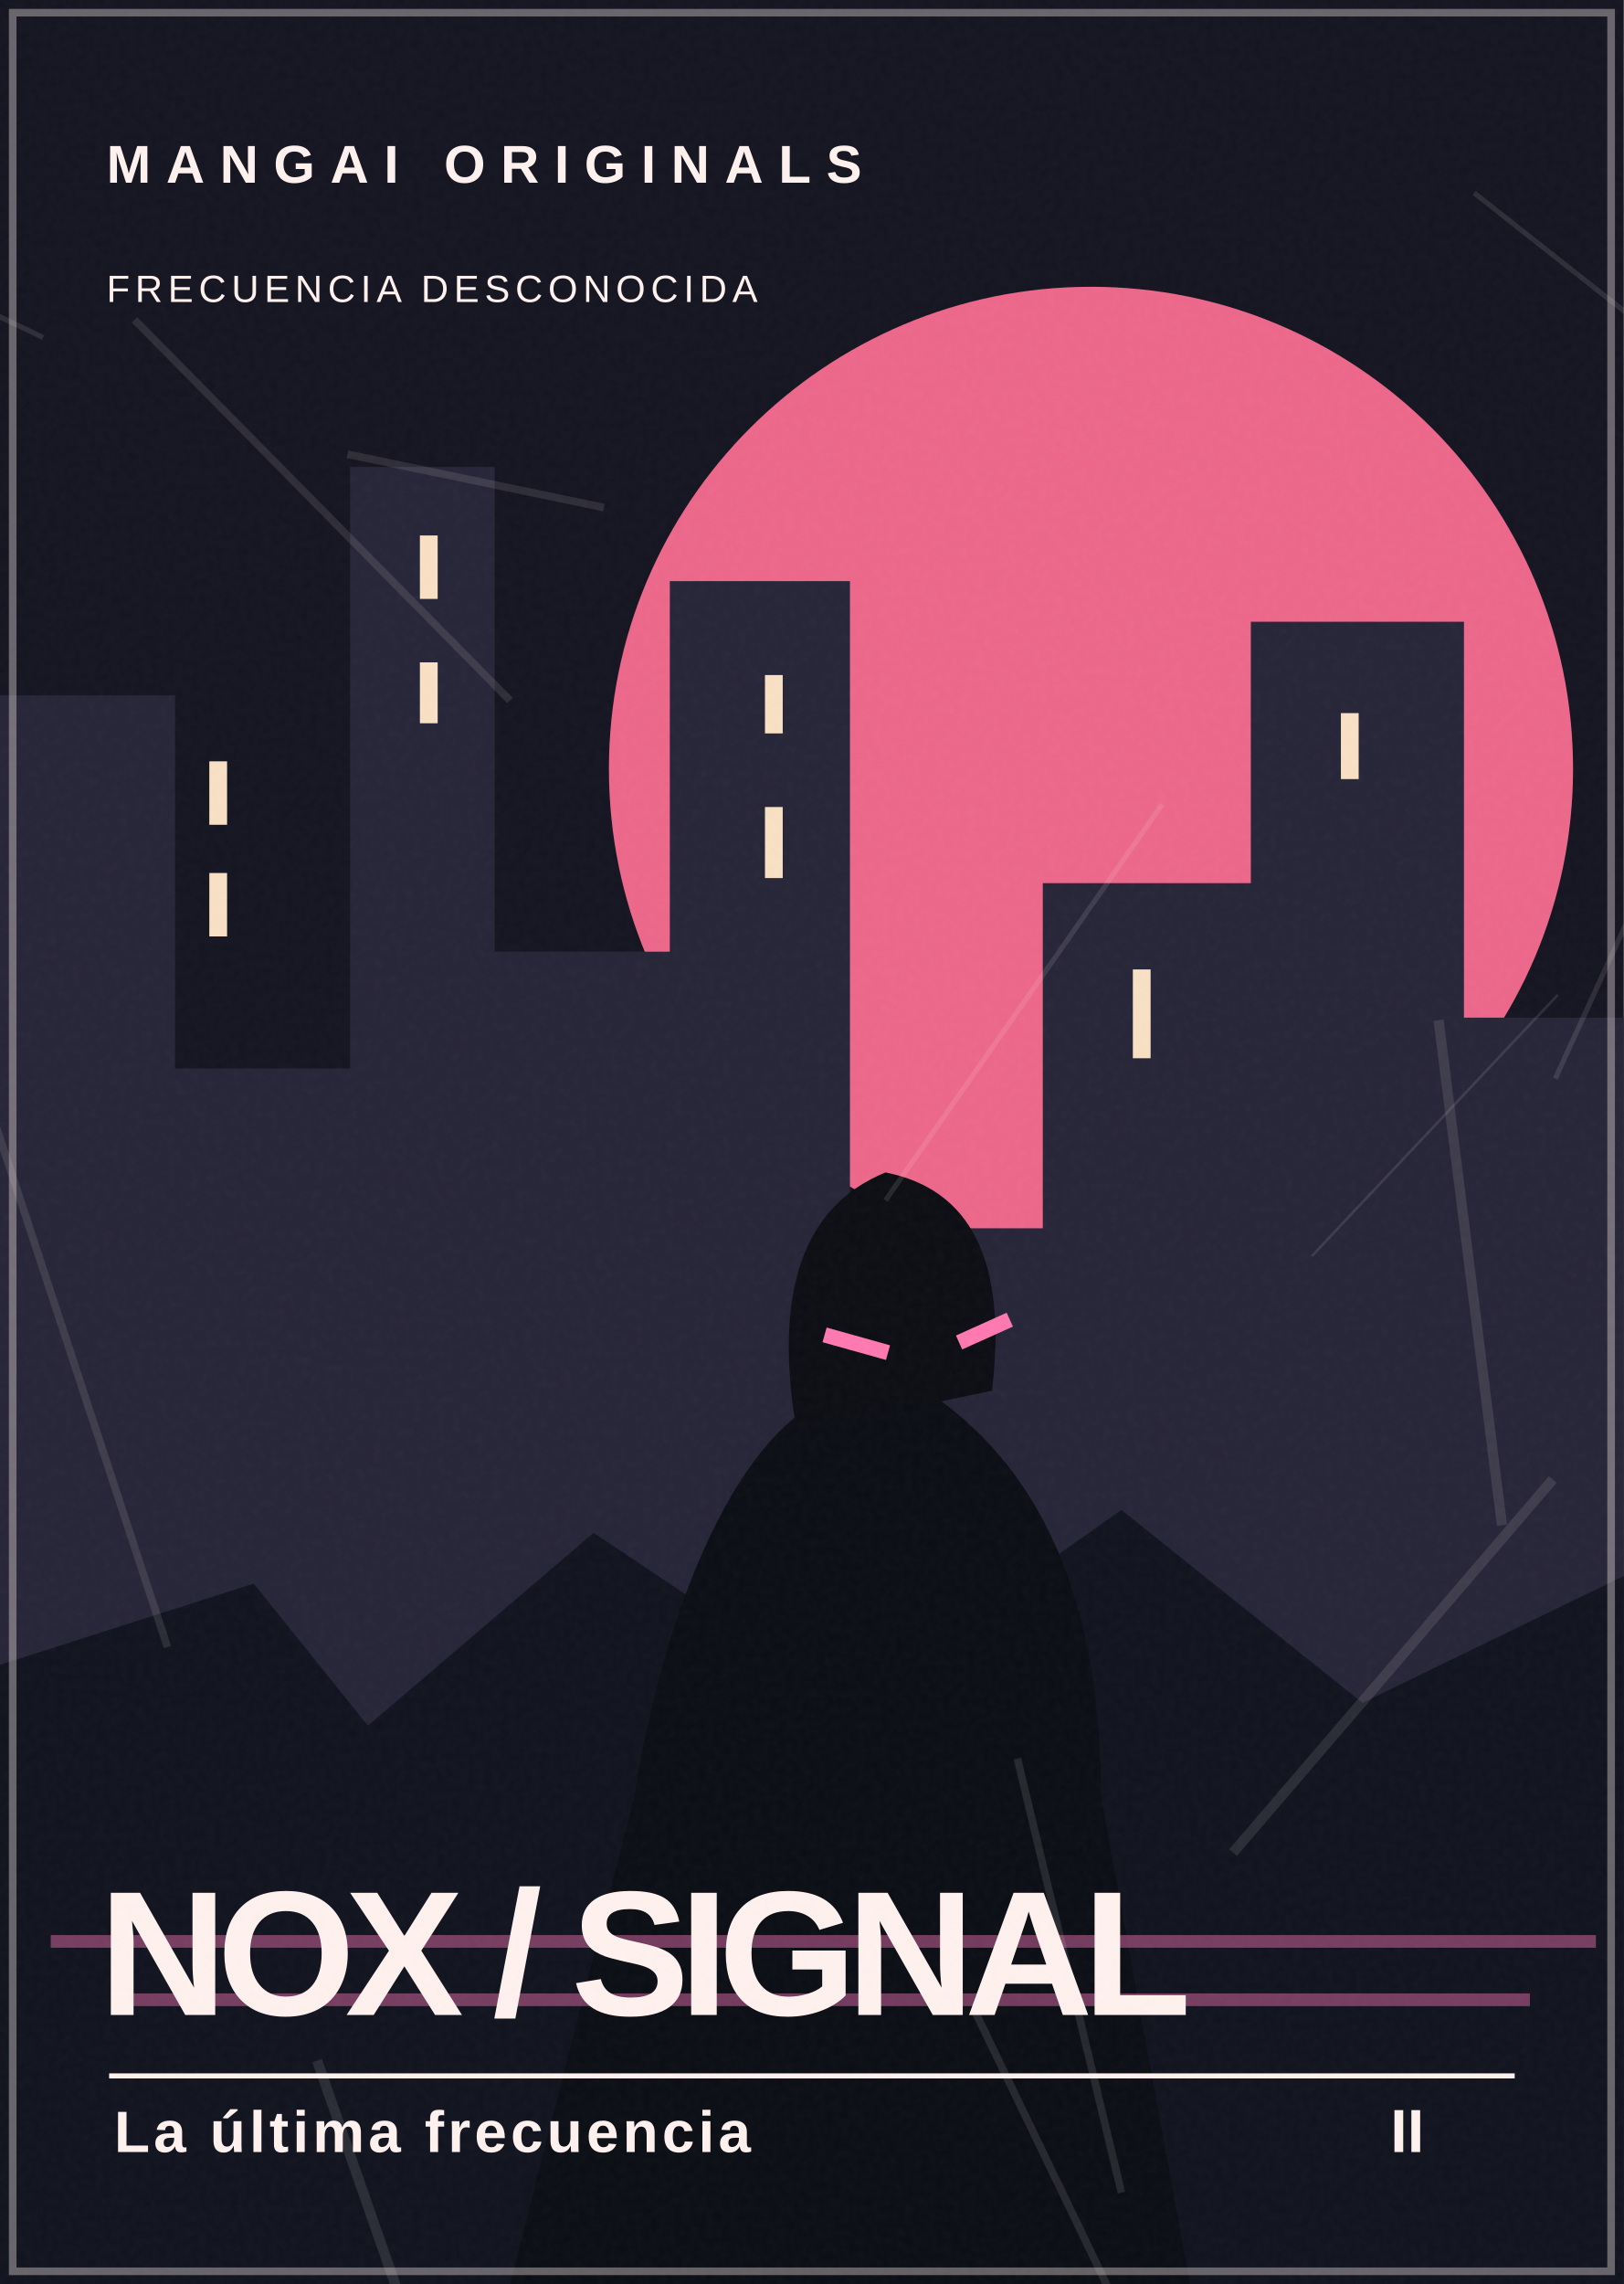
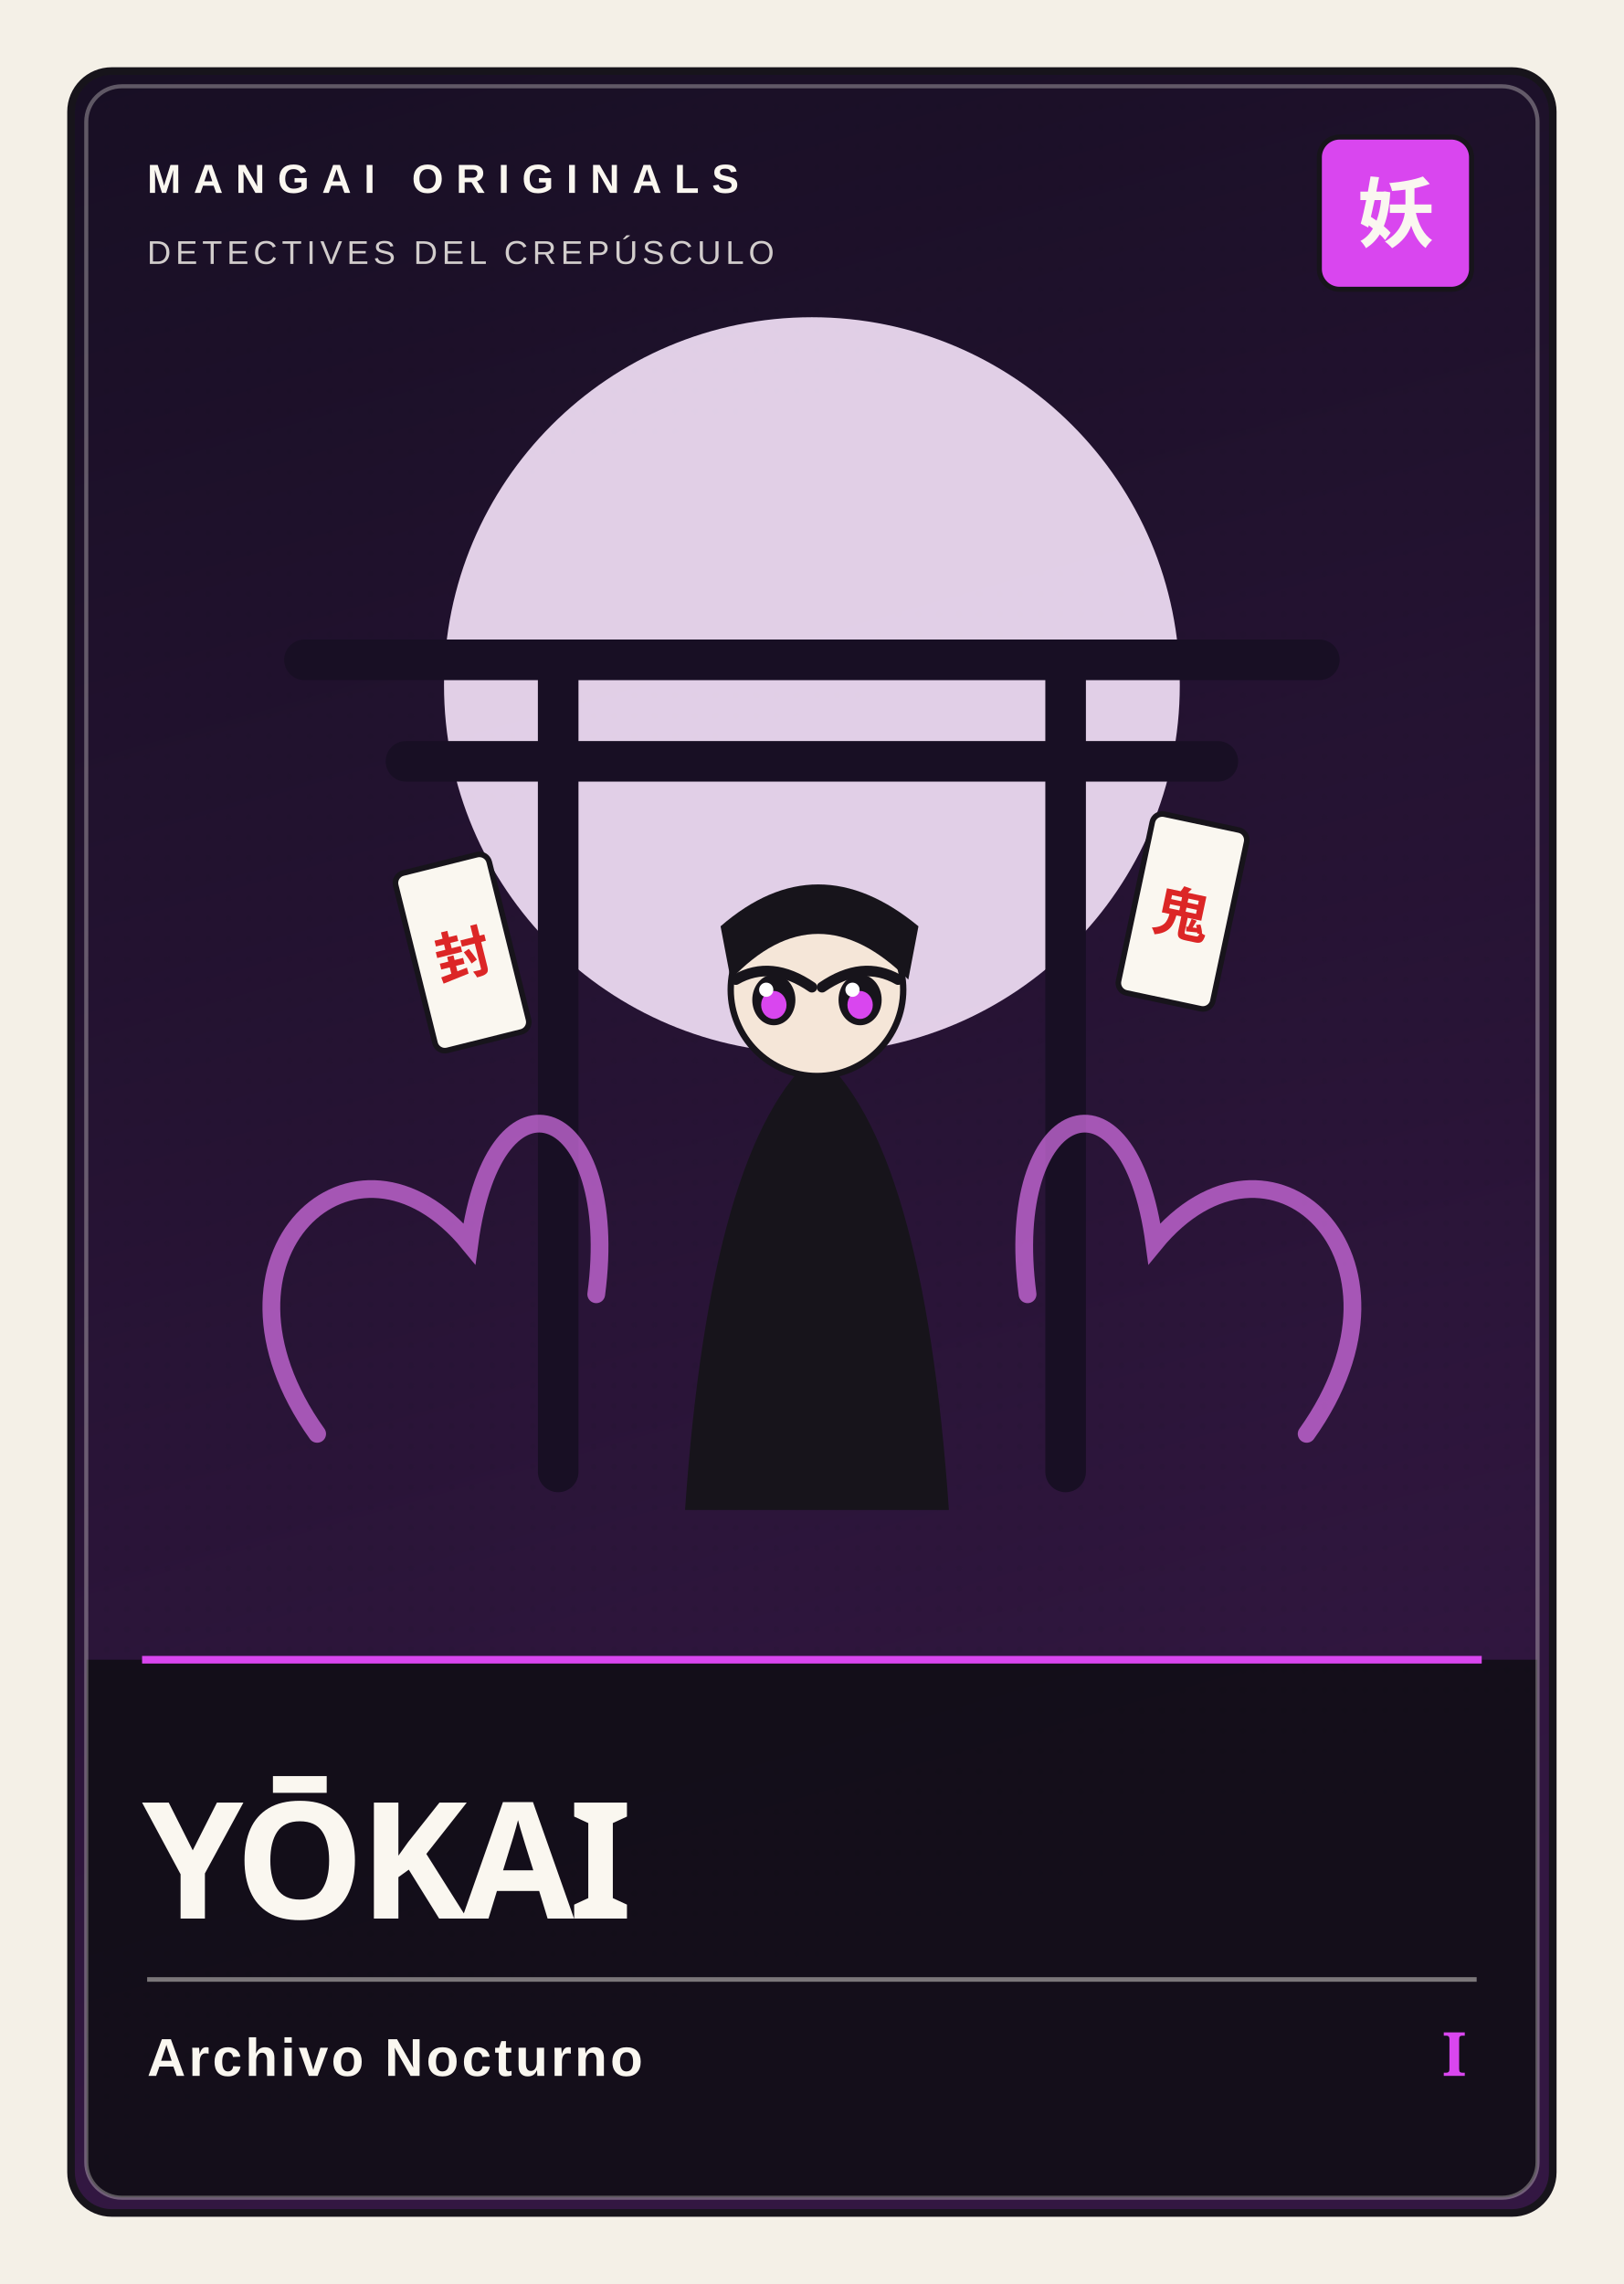
<svg xmlns="http://www.w3.org/2000/svg" width="640" height="900" viewBox="0 0 640 900">
  <defs>
-     <filter id="paper">
-       <feTurbulence type="fractalNoise" baseFrequency="0.32" numOctaves="3" seed="7" stitchTiles="stitch" result="n" />
-       <feColorMatrix in="n" type="saturate" values="0" />
-       <feComponentTransfer>
-         <feFuncA type="linear" slope="0.15" />
-       </feComponentTransfer>
-     </filter>
-     <pattern id="dots" width="14" height="14" patternUnits="userSpaceOnUse">
-       <circle cx="2" cy="2" r="1.7" fill="#14131c" opacity=".35" />
+     <pattern id="toneLight" width="8" height="8" patternUnits="userSpaceOnUse">
+       <circle cx="2" cy="2" r="1.2" fill="#17141b" opacity="0.18" />
    </pattern>
-     <linearGradient id="sky" x1="0" y1="0" x2="1" y2="1">
-       <stop stop-color="#c7a3ff" />
-       <stop offset="1" stop-color="#5c40b6" />
+     <pattern id="toneDense" width="6" height="6" patternUnits="userSpaceOnUse">
+       <circle cx="2" cy="2" r="1.5" fill="#17141b" opacity="0.34" />
+     </pattern>
+     <pattern id="hatch" width="10" height="10" patternUnits="userSpaceOnUse" patternTransform="rotate(35)">
+       <line x1="0" y1="0" x2="0" y2="10" stroke="#17141b" stroke-width="1.3" opacity="0.22" />
+     </pattern>
+     <pattern id="genkoGrid" width="24" height="24" patternUnits="userSpaceOnUse">
+       <path d="M24 0H0V24" fill="none" stroke="#00aeef" stroke-width="0.6" opacity="0.18" />
+     </pattern>
+     <linearGradient id="covBg" x1="0" y1="0" x2="0.2" y2="1">
+       <stop offset="0%" stop-color="#180f24" />
+       <stop offset="100%" stop-color="#331742" />
    </linearGradient>
+     <clipPath id="safeArt">
+       <rect x="34" y="34" width="572" height="832" rx="14" />
+     </clipPath>
  </defs>
-   <rect width="640" height="900" fill="#141421" />
-   <circle cx="430" cy="303" r="190" fill="#ed678a" />
-   <path d="M0 570 L0 274 69 274 69 421 138 421 138 184 195 184 195 375 264 375 264 229 335 229 335 484 411 484 411 348 493 348 493 245 577 245 577 401 640 401 V900 H0Z" fill="#262437" />
-   <path d="M0 656 L100 624 145 680 234 604 334 671 442 595 537 671 640 621 V900 H0Z" fill="#10131e" />
-   <path d="M86 300 v25 M86 344 v25 M169 211 v25 M169 261 v24 M305 266 v23 M305 318 v28 M450 382 v35 M532 281 v26" stroke="#f9e0c4" stroke-width="7" />
-   <path d="M250 708 C262 631 292 563 328 550 L368 550 Q434 596 434 708 L469 900 H201Z" fill="#0b0d14" />
-   <path d="M314 564 Q300 482 349 462 Q400 472 391 548Z" fill="#0c0c13" />
-   <path d="M325 526 l25 7 M378 529 l20 -9" stroke="#ff78af" stroke-width="6" />
-   <path d="M20 765 H629 M51 788 H603" stroke="#d263a0" opacity=".52" stroke-width="5" />
-   <path d="M 17 133 l -117 -56" stroke="#fff2ee" stroke-width="2" opacity="0.11" />
-   <path d="M 645 355 l -32 70" stroke="#fff2ee" stroke-width="2" opacity="0.11" />
-   <path d="M 581 76 l 137 108" stroke="#fff2ee" stroke-width="2" opacity="0.11" />
-   <path d="M 401 693 l 41 171" stroke="#fff2ee" stroke-width="3" opacity="0.11" />
-   <path d="M 517 495 l 97 -103" stroke="#fff2ee" stroke-width="1" opacity="0.11" />
-   <path d="M -12 412 l 78 237" stroke="#fff2ee" stroke-width="3" opacity="0.11" />
-   <path d="M 349 473 l 109 -156" stroke="#fff2ee" stroke-width="2" opacity="0.11" />
-   <path d="M 201 276 l -148 -150" stroke="#fff2ee" stroke-width="3" opacity="0.11" />
-   <path d="M 137 179 l 101 21" stroke="#fff2ee" stroke-width="3" opacity="0.11" />
-   <path d="M 486 730 l 126 -147" stroke="#fff2ee" stroke-width="4" opacity="0.11" />
-   <path d="M 384 792 l 108 224" stroke="#fff2ee" stroke-width="3" opacity="0.11" />
-   <path d="M 567 402 l 25 199" stroke="#fff2ee" stroke-width="4" opacity="0.11" />
-   <path d="M 125 812 l 44 126" stroke="#fff2ee" stroke-width="4" opacity="0.11" />
-   <text x="42" y="72" fill="#fff2ee" font-family="Arial,sans-serif" font-size="21" font-weight="800" letter-spacing="6">MANGAI ORIGINALS</text>
-   <text x="42" y="119" fill="#fff2ee" font-family="Arial,sans-serif" font-size="15" letter-spacing="2.1">FRECUENCIA DESCONOCIDA</text>
-   <text x="39" y="794" fill="#fff2ee" font-family="Arial Black,Arial,sans-serif" font-size="70" font-weight="900" letter-spacing="-4">NOX / SIGNAL</text>
-   <path d="M43 818 H597" stroke="#fff2ee" stroke-width="2" />
-   <text x="45" y="848" fill="#fff2ee" font-family="Arial,sans-serif" font-size="23" font-weight="700" letter-spacing="1.5">La última frecuencia</text>
-   <text x="548" y="848" fill="#fff2ee" font-family="Arial,sans-serif" font-size="24" font-weight="800">II</text>
-   <rect x="0" y="0" width="640" height="900" filter="url(#paper)" opacity=".26" />
-   <rect x="5" y="5" width="630" height="890" fill="none" stroke="#fff2ee" stroke-width="3" opacity=".36" />
+   <rect width="640" height="900" fill="#f4f0e7" />
+   <rect x="28" y="28" width="584" height="844" rx="16" fill="url(#covBg)" stroke="#17141b" stroke-width="3" />
+   <g clip-path="url(#safeArt)">
+     <rect x="34" y="34" width="572" height="832" fill="url(#toneLight)" opacity="0.35" />
+     <circle cx="320" cy="270" r="145" fill="#fae8ff" opacity="0.88" />
+     <path d="M120 260 H520 M160 300 H480 M220 260 V580 M420 260 V580" stroke="#180f24" stroke-width="16" stroke-linecap="round" />
+     <path d="M270 595 Q280 450 322 415 Q364 450 374 595 Z" fill="#17141b" />
+     <circle cx="322" cy="390" r="34" fill="#f5e6d8" stroke="#17141b" stroke-width="2.5" />
+     <path d="M288 386 Q322 350 358 386 L362 365 Q322 332 284 365 Z" fill="#17141b" />
+     <g>
+       <path d="M290 386 Q304 378 320 389" fill="none" stroke="#17141b" stroke-width="4.2" stroke-linecap="round" />
+       <ellipse cx="305" cy="394" rx="8.5" ry="10" fill="#17141b" />
+       <ellipse cx="305" cy="396" rx="5" ry="5.5" fill="#d946ef" />
+       <circle cx="302" cy="390" r="2.8" fill="#ffffff" />
+       <path d="M354 386 Q340 378 324 389" fill="none" stroke="#17141b" stroke-width="4.2" stroke-linecap="round" />
+       <ellipse cx="339" cy="394" rx="8.5" ry="10" fill="#17141b" />
+       <ellipse cx="339" cy="396" rx="5" ry="5.5" fill="#d946ef" />
+       <circle cx="336" cy="390" r="2.8" fill="#ffffff" />
+     </g>
+     <g transform="translate(155,345) rotate(-14)">
+       <rect width="38" height="72" rx="4" fill="#faf7f0" stroke="#17141b" stroke-width="2.2" />
+       <text x="19" y="45" text-anchor="middle" font-family="Georgia,serif" font-size="22" font-weight="900" fill="#dc2626">封</text>
+     </g>
+     <g transform="translate(455,320) rotate(12)">
+       <rect width="38" height="72" rx="4" fill="#faf7f0" stroke="#17141b" stroke-width="2.2" />
+       <text x="19" y="45" text-anchor="middle" font-family="Georgia,serif" font-size="22" font-weight="900" fill="#dc2626">鬼</text>
+     </g>
+     <path d="M125 565 C75 495 140 435 185 490 C195 415 245 435 235 510" fill="none" stroke="#e879f9" stroke-width="7" stroke-linecap="round" opacity="0.65" />
+     <path d="M515 565 C565 495 500 435 455 490 C445 415 395 435 405 510" fill="none" stroke="#e879f9" stroke-width="7" stroke-linecap="round" opacity="0.65" />
+     <rect x="34" y="654" width="572" height="212" fill="#0f0d14" opacity="0.86" />
+     <line x1="56" y1="654" x2="584" y2="654" stroke="#d946ef" stroke-width="3" />
+   </g>
+   <rect x="34" y="34" width="572" height="832" rx="14" fill="none" stroke="#faf7f0" stroke-width="1.6" opacity="0.32" />
+   <g fill="#faf7f0">
+     <text x="58" y="76" font-family="Arial,sans-serif" font-size="16" font-weight="800" letter-spacing="5">MANGAI ORIGINALS</text>
+     <text x="58" y="104" font-family="Arial,sans-serif" font-size="13" letter-spacing="1.8" opacity="0.82">DETECTIVES DEL CREPÚSCULO</text>
+     <rect x="520" y="54" width="60" height="60" rx="8" fill="#d946ef" stroke="#17141b" stroke-width="2" />
+     <text x="550" y="95" text-anchor="middle" font-family="Georgia,serif" font-size="30" font-weight="900" fill="#faf7f0">妖</text>
+     <text x="56" y="756" font-family="Arial Black,Impact,sans-serif" font-size="64" font-weight="900" letter-spacing="-2">YŌKAI</text>
+     <line x1="58" y1="780" x2="582" y2="780" stroke="#faf7f0" stroke-width="1.8" opacity="0.45" />
+     <text x="58" y="818" font-family="Arial,sans-serif" font-size="21" font-weight="700" letter-spacing="1.2">Archivo Nocturno</text>
+     <text x="578" y="818" text-anchor="end" font-family="Georgia,serif" font-size="24" font-weight="800" fill="#d946ef">I</text>
+   </g>
</svg>
